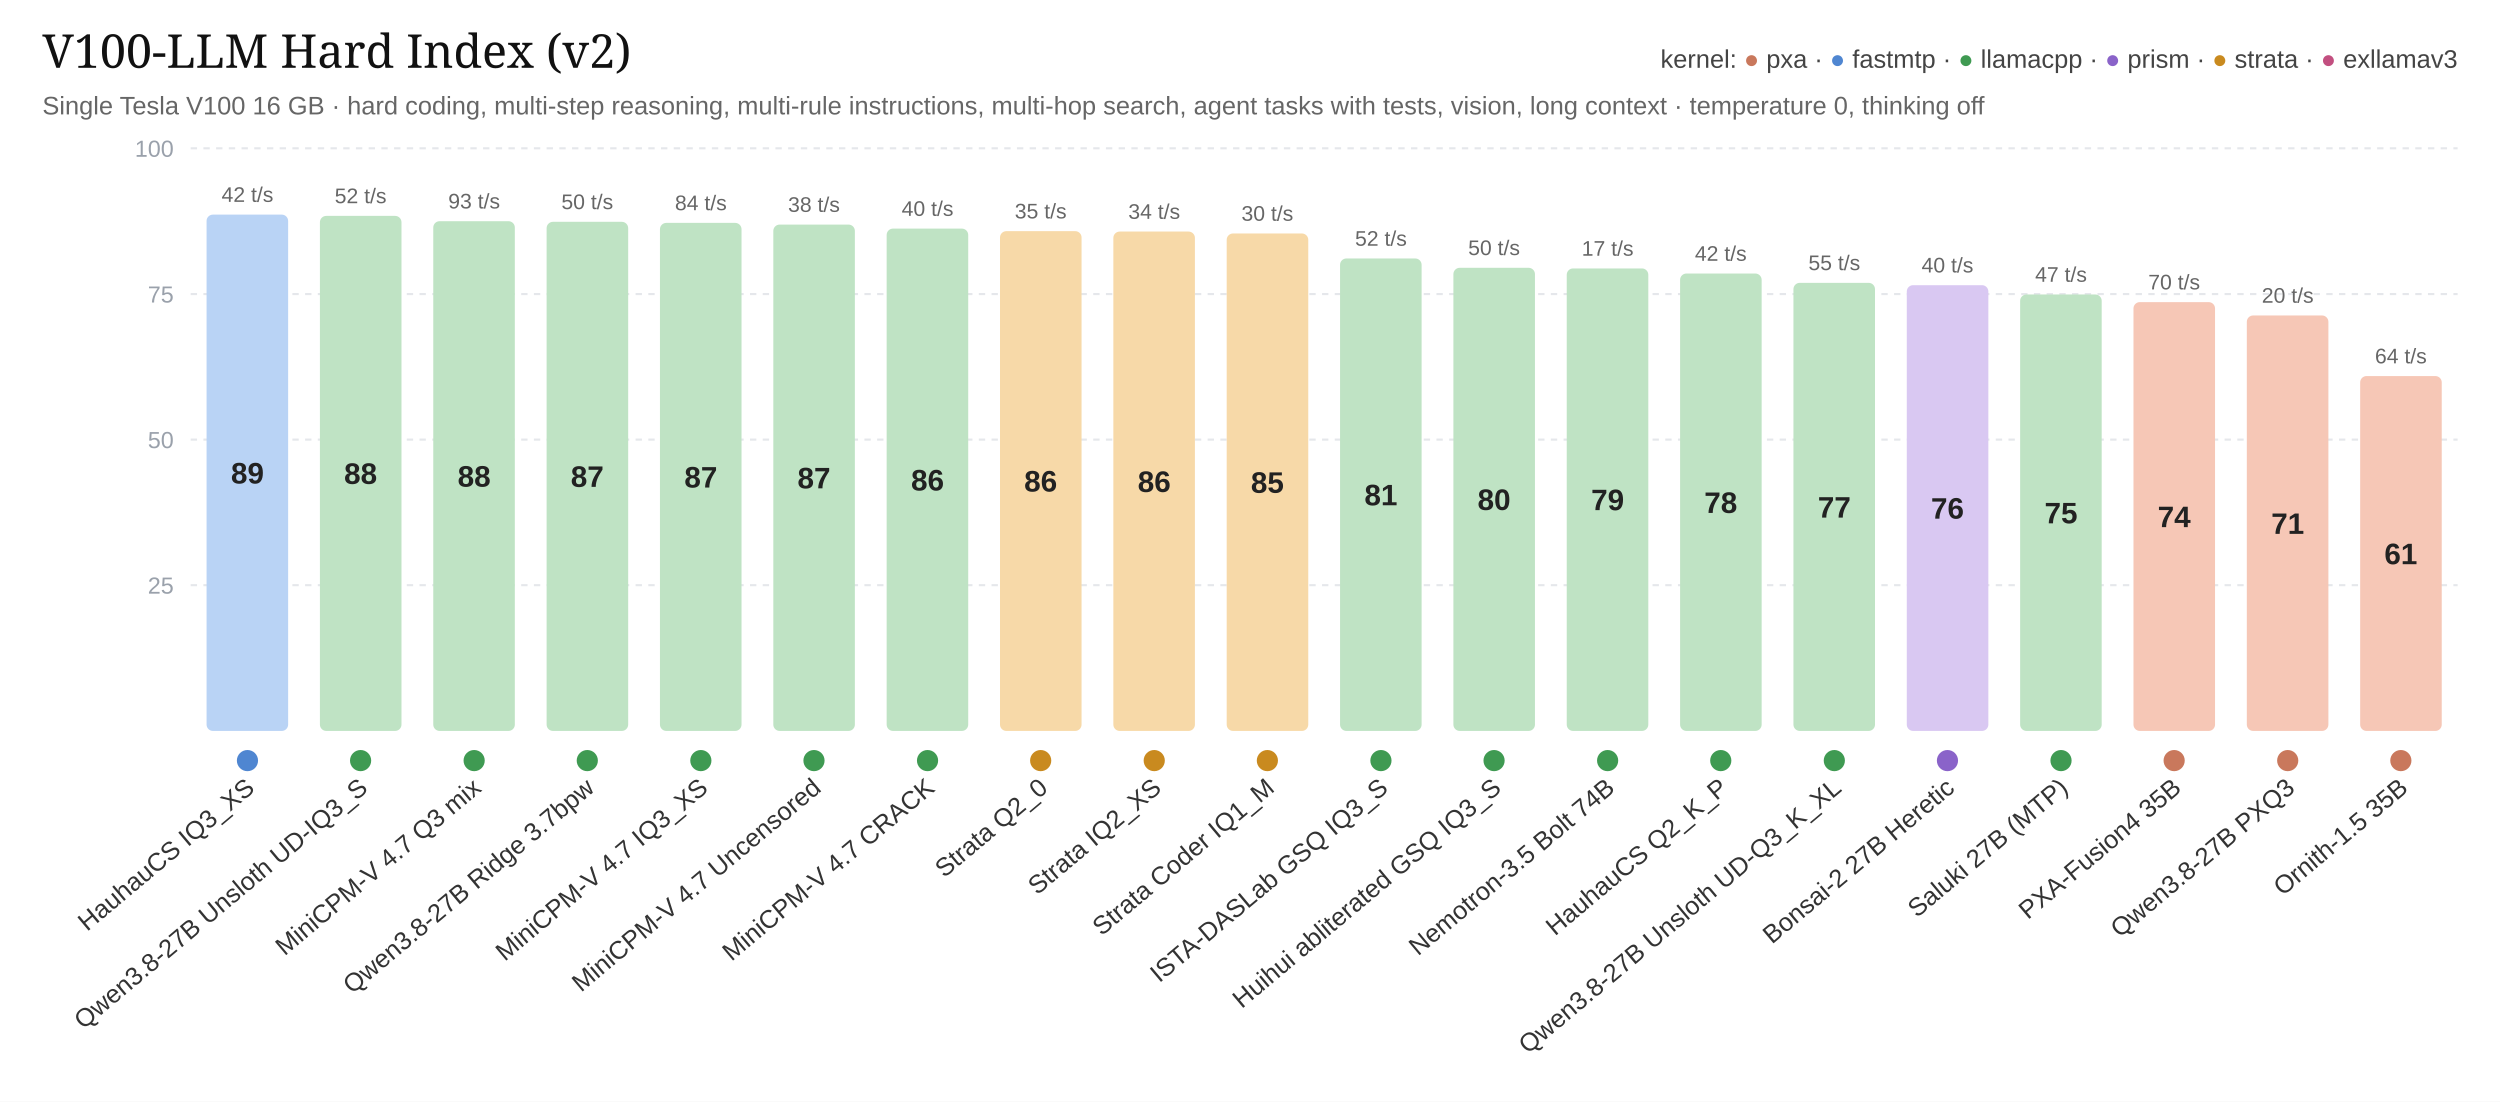
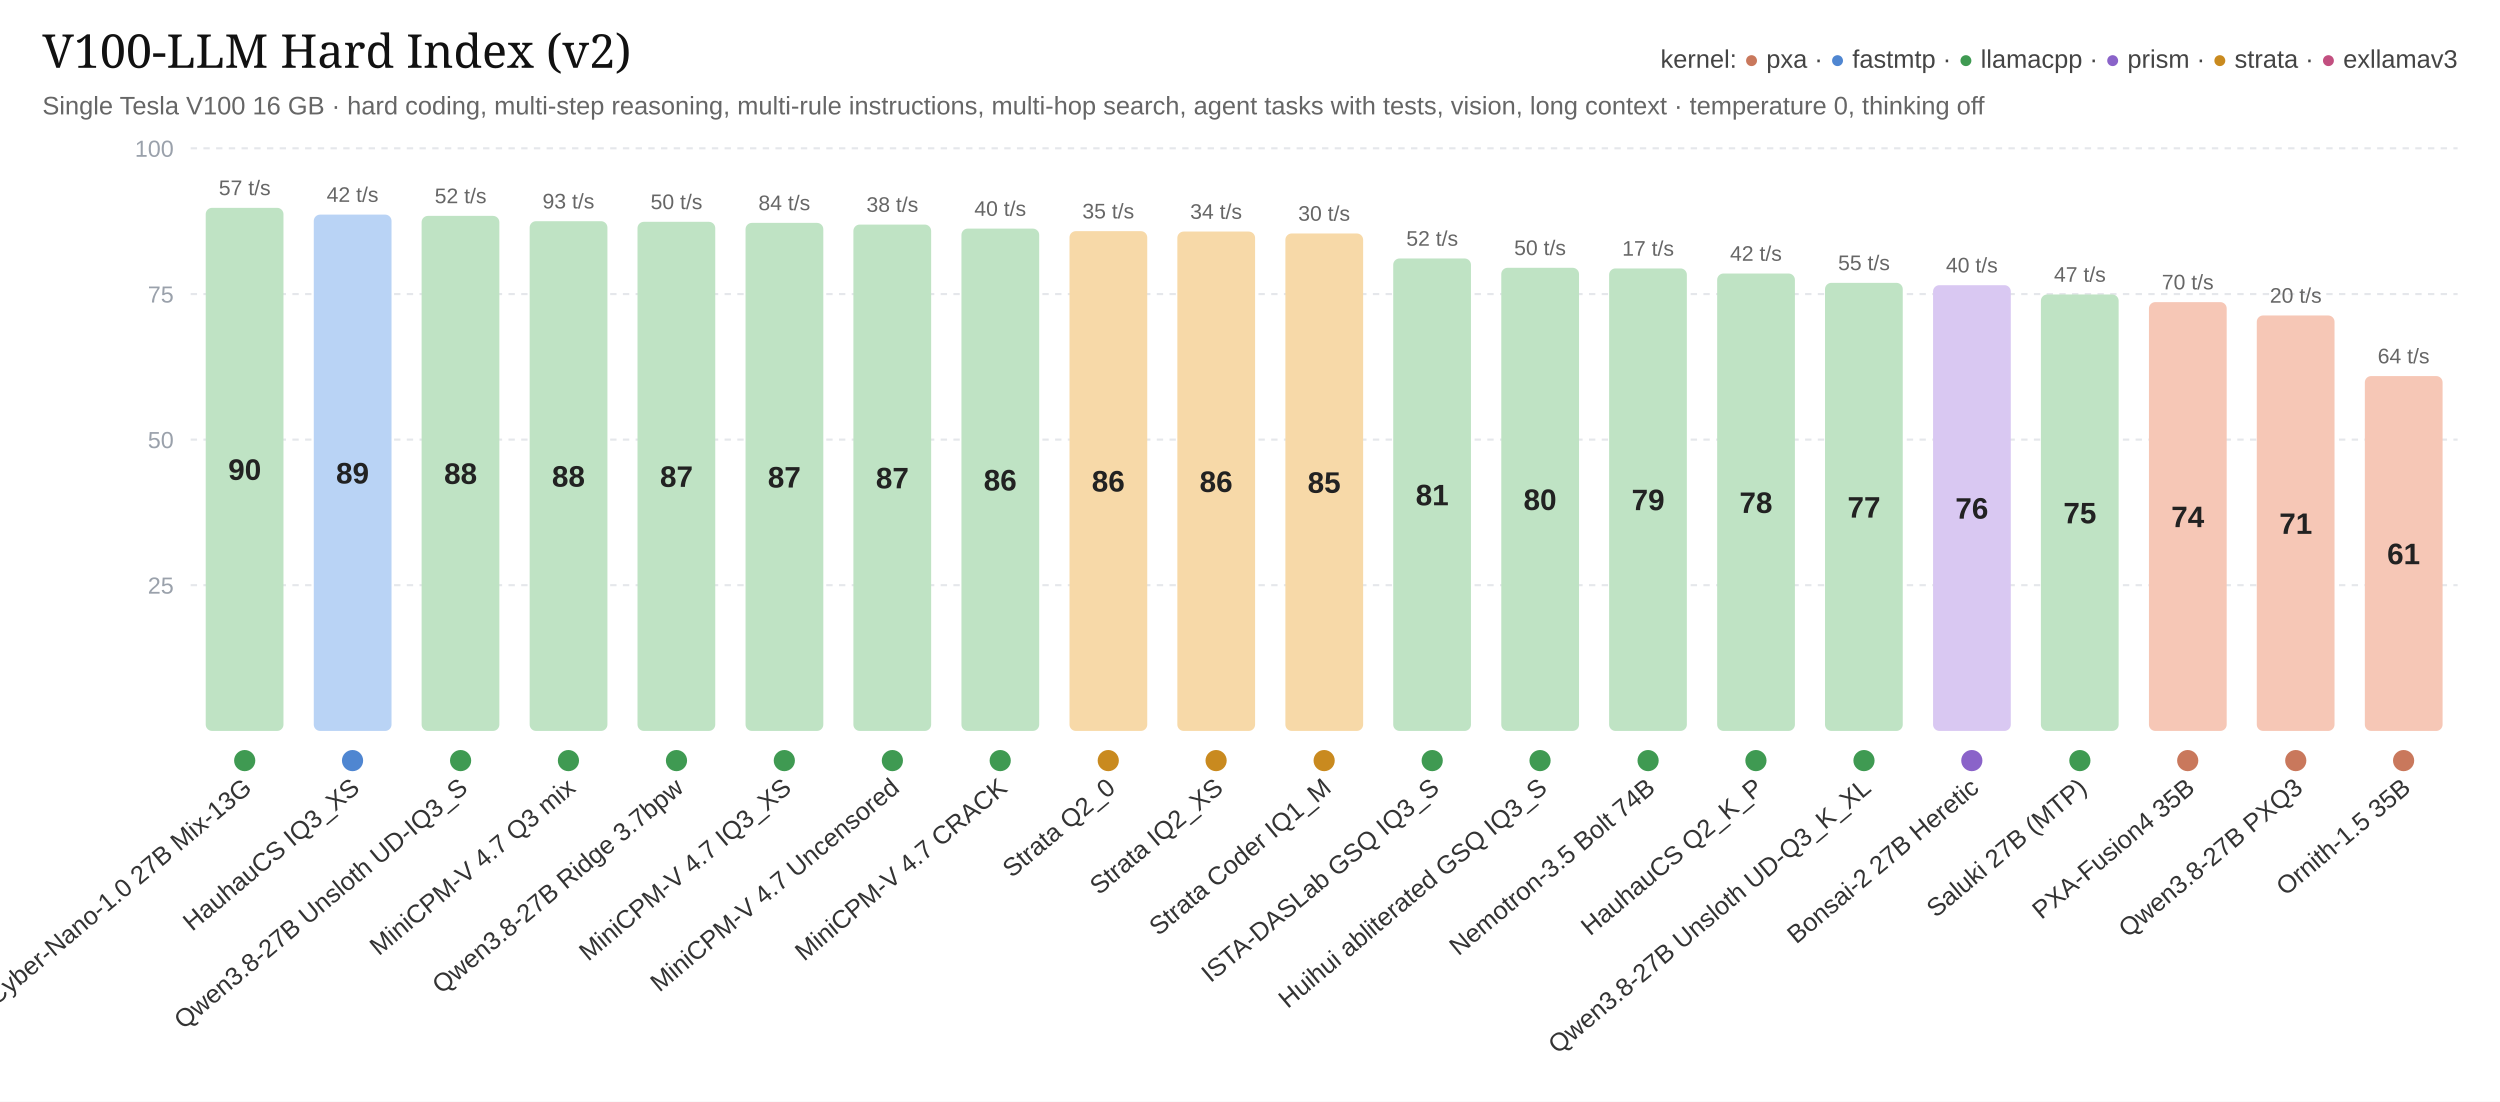
<svg xmlns="http://www.w3.org/2000/svg" viewBox="0 0 1180 520" font-family="Segoe UI, Arial, sans-serif">
  <rect width="1180" height="520" fill="#ffffff" />
  <text x="20" y="32" font-size="22" font-family="Georgia, serif" fill="#111">V100-LLM Hard Index (v2)</text>
  <text x="20" y="54" font-size="12" fill="#666">Single Tesla V100 16 GB · hard coding, multi-step reasoning, multi-rule instructions, multi-hop search, agent tasks with tests, vision, long context · temperature 0, thinking off</text>
  <line x1="90" x2="1160" y1="276.2" y2="276.2" stroke="#e5e7eb" stroke-dasharray="3 3" />
  <text x="82" y="280.2" font-size="11" fill="#9aa1ab" text-anchor="end">25</text>
  <line x1="90" x2="1160" y1="207.5" y2="207.5" stroke="#e5e7eb" stroke-dasharray="3 3" />
  <text x="82" y="211.5" font-size="11" fill="#9aa1ab" text-anchor="end">50</text>
  <line x1="90" x2="1160" y1="138.8" y2="138.8" stroke="#e5e7eb" stroke-dasharray="3 3" />
  <text x="82" y="142.8" font-size="11" fill="#9aa1ab" text-anchor="end">75</text>
  <line x1="90" x2="1160" y1="70.0" y2="70.0" stroke="#e5e7eb" stroke-dasharray="3 3" />
  <text x="82" y="74.0" font-size="11" fill="#9aa1ab" text-anchor="end">100</text>
-   <rect x="97.5" y="101.3" width="38.5" height="243.7" rx="3" fill="#b9d3f5" />
-   <text x="116.8" y="228.2" font-size="14" font-weight="600" fill="#222" text-anchor="middle">89</text>
-   <text x="116.8" y="95.3" font-size="10" fill="#666" text-anchor="middle">42 t/s</text>
-   <circle cx="116.8" cy="359" r="5" fill="#4f86d1" />
-   <text transform="translate(120.8,373) rotate(-40)" font-size="12" fill="#333" text-anchor="end">HauhauCS IQ3_XS</text>
-   <rect x="151.0" y="101.9" width="38.5" height="243.1" rx="3" fill="#bfe3c4" />
-   <text x="170.2" y="228.4" font-size="14" font-weight="600" fill="#222" text-anchor="middle">88</text>
-   <text x="170.2" y="95.9" font-size="10" fill="#666" text-anchor="middle">52 t/s</text>
-   <circle cx="170.2" cy="359" r="5" fill="#3f9a52" />
-   <text transform="translate(174.2,373) rotate(-40)" font-size="12" fill="#333" text-anchor="end">Qwen3.8-27B Unsloth UD-IQ3_S</text>
-   <rect x="204.5" y="104.4" width="38.5" height="240.6" rx="3" fill="#bfe3c4" />
-   <text x="223.8" y="229.7" font-size="14" font-weight="600" fill="#222" text-anchor="middle">88</text>
-   <text x="223.8" y="98.4" font-size="10" fill="#666" text-anchor="middle">93 t/s</text>
-   <circle cx="223.8" cy="359" r="5" fill="#3f9a52" />
-   <text transform="translate(227.8,373) rotate(-40)" font-size="12" fill="#333" text-anchor="end">MiniCPM-V 4.7 Q3 mix</text>
-   <rect x="258.0" y="104.7" width="38.5" height="240.3" rx="3" fill="#bfe3c4" />
-   <text x="277.2" y="229.8" font-size="14" font-weight="600" fill="#222" text-anchor="middle">87</text>
-   <text x="277.2" y="98.7" font-size="10" fill="#666" text-anchor="middle">50 t/s</text>
-   <circle cx="277.2" cy="359" r="5" fill="#3f9a52" />
-   <text transform="translate(281.2,373) rotate(-40)" font-size="12" fill="#333" text-anchor="end">Qwen3.8-27B Ridge 3.7bpw</text>
-   <rect x="311.5" y="105.2" width="38.5" height="239.8" rx="3" fill="#bfe3c4" />
-   <text x="330.8" y="230.1" font-size="14" font-weight="600" fill="#222" text-anchor="middle">87</text>
-   <text x="330.8" y="99.2" font-size="10" fill="#666" text-anchor="middle">84 t/s</text>
-   <circle cx="330.8" cy="359" r="5" fill="#3f9a52" />
-   <text transform="translate(334.8,373) rotate(-40)" font-size="12" fill="#333" text-anchor="end">MiniCPM-V 4.7 IQ3_XS</text>
-   <rect x="365.0" y="106.0" width="38.5" height="239.0" rx="3" fill="#bfe3c4" />
-   <text x="384.2" y="230.5" font-size="14" font-weight="600" fill="#222" text-anchor="middle">87</text>
-   <text x="384.2" y="100.0" font-size="10" fill="#666" text-anchor="middle">38 t/s</text>
-   <circle cx="384.2" cy="359" r="5" fill="#3f9a52" />
-   <text transform="translate(388.2,373) rotate(-40)" font-size="12" fill="#333" text-anchor="end">MiniCPM-V 4.7 Uncensored</text>
-   <rect x="418.5" y="107.9" width="38.5" height="237.1" rx="3" fill="#bfe3c4" />
-   <text x="437.8" y="231.5" font-size="14" font-weight="600" fill="#222" text-anchor="middle">86</text>
-   <text x="437.8" y="101.9" font-size="10" fill="#666" text-anchor="middle">40 t/s</text>
-   <circle cx="437.8" cy="359" r="5" fill="#3f9a52" />
-   <text transform="translate(441.8,373) rotate(-40)" font-size="12" fill="#333" text-anchor="end">MiniCPM-V 4.7 CRACK</text>
-   <rect x="472.0" y="109.1" width="38.5" height="235.9" rx="3" fill="#f7d9a8" />
-   <text x="491.2" y="232.0" font-size="14" font-weight="600" fill="#222" text-anchor="middle">86</text>
-   <text x="491.2" y="103.1" font-size="10" fill="#666" text-anchor="middle">35 t/s</text>
-   <circle cx="491.2" cy="359" r="5" fill="#c98a1f" />
-   <text transform="translate(495.2,373) rotate(-40)" font-size="12" fill="#333" text-anchor="end">Strata Q2_0</text>
-   <rect x="525.5" y="109.3" width="38.5" height="235.7" rx="3" fill="#f7d9a8" />
-   <text x="544.8" y="232.2" font-size="14" font-weight="600" fill="#222" text-anchor="middle">86</text>
-   <text x="544.8" y="103.3" font-size="10" fill="#666" text-anchor="middle">34 t/s</text>
-   <circle cx="544.8" cy="359" r="5" fill="#c98a1f" />
-   <text transform="translate(548.8,373) rotate(-40)" font-size="12" fill="#333" text-anchor="end">Strata IQ2_XS</text>
-   <rect x="579.0" y="110.2" width="38.5" height="234.8" rx="3" fill="#f7d9a8" />
-   <text x="598.2" y="232.6" font-size="14" font-weight="600" fill="#222" text-anchor="middle">85</text>
-   <text x="598.2" y="104.2" font-size="10" fill="#666" text-anchor="middle">30 t/s</text>
-   <circle cx="598.2" cy="359" r="5" fill="#c98a1f" />
-   <text transform="translate(602.2,373) rotate(-40)" font-size="12" fill="#333" text-anchor="end">Strata Coder IQ1_M</text>
-   <rect x="632.5" y="122.0" width="38.5" height="223.0" rx="3" fill="#bfe3c4" />
-   <text x="651.8" y="238.5" font-size="14" font-weight="600" fill="#222" text-anchor="middle">81</text>
-   <text x="651.8" y="116.0" font-size="10" fill="#666" text-anchor="middle">52 t/s</text>
-   <circle cx="651.8" cy="359" r="5" fill="#3f9a52" />
-   <text transform="translate(655.8,373) rotate(-40)" font-size="12" fill="#333" text-anchor="end">ISTA-DASLab GSQ IQ3_S</text>
-   <rect x="686.0" y="126.4" width="38.5" height="218.6" rx="3" fill="#bfe3c4" />
-   <text x="705.2" y="240.7" font-size="14" font-weight="600" fill="#222" text-anchor="middle">80</text>
-   <text x="705.2" y="120.4" font-size="10" fill="#666" text-anchor="middle">50 t/s</text>
-   <circle cx="705.2" cy="359" r="5" fill="#3f9a52" />
-   <text transform="translate(709.2,373) rotate(-40)" font-size="12" fill="#333" text-anchor="end">Huihui abliterated GSQ IQ3_S</text>
-   <rect x="739.5" y="126.7" width="38.5" height="218.3" rx="3" fill="#bfe3c4" />
-   <text x="758.8" y="240.8" font-size="14" font-weight="600" fill="#222" text-anchor="middle">79</text>
-   <text x="758.8" y="120.7" font-size="10" fill="#666" text-anchor="middle">17 t/s</text>
-   <circle cx="758.8" cy="359" r="5" fill="#3f9a52" />
-   <text transform="translate(762.8,373) rotate(-40)" font-size="12" fill="#333" text-anchor="end">Nemotron-3.5 Bolt 74B</text>
-   <rect x="793.0" y="129.1" width="38.5" height="215.9" rx="3" fill="#bfe3c4" />
-   <text x="812.2" y="242.1" font-size="14" font-weight="600" fill="#222" text-anchor="middle">78</text>
-   <text x="812.2" y="123.1" font-size="10" fill="#666" text-anchor="middle">42 t/s</text>
-   <circle cx="812.2" cy="359" r="5" fill="#3f9a52" />
-   <text transform="translate(816.2,373) rotate(-40)" font-size="12" fill="#333" text-anchor="end">HauhauCS Q2_K_P</text>
-   <rect x="846.5" y="133.5" width="38.5" height="211.5" rx="3" fill="#bfe3c4" />
-   <text x="865.8" y="244.3" font-size="14" font-weight="600" fill="#222" text-anchor="middle">77</text>
-   <text x="865.8" y="127.5" font-size="10" fill="#666" text-anchor="middle">55 t/s</text>
-   <circle cx="865.8" cy="359" r="5" fill="#3f9a52" />
-   <text transform="translate(869.8,373) rotate(-40)" font-size="12" fill="#333" text-anchor="end">Qwen3.8-27B Unsloth UD-Q3_K_XL</text>
-   <rect x="900.0" y="134.6" width="38.5" height="210.4" rx="3" fill="#d9c8f2" />
-   <text x="919.2" y="244.8" font-size="14" font-weight="600" fill="#222" text-anchor="middle">76</text>
-   <text x="919.2" y="128.6" font-size="10" fill="#666" text-anchor="middle">40 t/s</text>
-   <circle cx="919.2" cy="359" r="5" fill="#8a63c9" />
-   <text transform="translate(923.2,373) rotate(-40)" font-size="12" fill="#333" text-anchor="end">Bonsai-2 27B Heretic</text>
-   <rect x="953.5" y="139.0" width="38.5" height="206.0" rx="3" fill="#bfe3c4" />
-   <text x="972.8" y="247.0" font-size="14" font-weight="600" fill="#222" text-anchor="middle">75</text>
-   <text x="972.8" y="133.0" font-size="10" fill="#666" text-anchor="middle">47 t/s</text>
-   <circle cx="972.8" cy="359" r="5" fill="#3f9a52" />
-   <text transform="translate(976.8,373) rotate(-40)" font-size="12" fill="#333" text-anchor="end">Saluki 27B (MTP)</text>
-   <rect x="1007.0" y="142.6" width="38.5" height="202.4" rx="3" fill="#f6c7b6" />
-   <text x="1026.2" y="248.8" font-size="14" font-weight="600" fill="#222" text-anchor="middle">74</text>
-   <text x="1026.2" y="136.6" font-size="10" fill="#666" text-anchor="middle">70 t/s</text>
-   <circle cx="1026.2" cy="359" r="5" fill="#c9785c" />
-   <text transform="translate(1030.2,373) rotate(-40)" font-size="12" fill="#333" text-anchor="end">PXA-Fusion4 35B</text>
-   <rect x="1060.5" y="148.9" width="38.5" height="196.1" rx="3" fill="#f6c7b6" />
-   <text x="1079.8" y="252.0" font-size="14" font-weight="600" fill="#222" text-anchor="middle">71</text>
-   <text x="1079.8" y="142.9" font-size="10" fill="#666" text-anchor="middle">20 t/s</text>
-   <circle cx="1079.8" cy="359" r="5" fill="#c9785c" />
-   <text transform="translate(1083.8,373) rotate(-40)" font-size="12" fill="#333" text-anchor="end">Qwen3.8-27B PXQ3</text>
-   <rect x="1114.0" y="177.5" width="38.5" height="167.5" rx="3" fill="#f6c7b6" />
-   <text x="1133.2" y="266.3" font-size="14" font-weight="600" fill="#222" text-anchor="middle">61</text>
-   <text x="1133.2" y="171.5" font-size="10" fill="#666" text-anchor="middle">64 t/s</text>
-   <circle cx="1133.2" cy="359" r="5" fill="#c9785c" />
-   <text transform="translate(1137.2,373) rotate(-40)" font-size="12" fill="#333" text-anchor="end">Ornith-1.5 35B</text>
+   <rect x="97.1" y="98.1" width="36.7" height="246.9" rx="3" fill="#bfe3c4" />
+   <text x="115.5" y="226.5" font-size="14" font-weight="600" fill="#222" text-anchor="middle">90</text>
+   <text x="115.5" y="92.1" font-size="10" fill="#666" text-anchor="middle">57 t/s</text>
+   <circle cx="115.5" cy="359" r="5" fill="#3f9a52" />
+   <text transform="translate(119.5,373) rotate(-40)" font-size="12" fill="#333" text-anchor="end">OrcaCyber-Nano-1.0 27B Mix-13G</text>
+   <rect x="148.1" y="101.3" width="36.7" height="243.7" rx="3" fill="#b9d3f5" />
+   <text x="166.4" y="228.2" font-size="14" font-weight="600" fill="#222" text-anchor="middle">89</text>
+   <text x="166.4" y="95.3" font-size="10" fill="#666" text-anchor="middle">42 t/s</text>
+   <circle cx="166.4" cy="359" r="5" fill="#4f86d1" />
+   <text transform="translate(170.4,373) rotate(-40)" font-size="12" fill="#333" text-anchor="end">HauhauCS IQ3_XS</text>
+   <rect x="199.0" y="101.9" width="36.7" height="243.1" rx="3" fill="#bfe3c4" />
+   <text x="217.4" y="228.4" font-size="14" font-weight="600" fill="#222" text-anchor="middle">88</text>
+   <text x="217.4" y="95.9" font-size="10" fill="#666" text-anchor="middle">52 t/s</text>
+   <circle cx="217.4" cy="359" r="5" fill="#3f9a52" />
+   <text transform="translate(221.4,373) rotate(-40)" font-size="12" fill="#333" text-anchor="end">Qwen3.8-27B Unsloth UD-IQ3_S</text>
+   <rect x="250.0" y="104.4" width="36.7" height="240.6" rx="3" fill="#bfe3c4" />
+   <text x="268.3" y="229.7" font-size="14" font-weight="600" fill="#222" text-anchor="middle">88</text>
+   <text x="268.3" y="98.4" font-size="10" fill="#666" text-anchor="middle">93 t/s</text>
+   <circle cx="268.3" cy="359" r="5" fill="#3f9a52" />
+   <text transform="translate(272.3,373) rotate(-40)" font-size="12" fill="#333" text-anchor="end">MiniCPM-V 4.7 Q3 mix</text>
+   <rect x="300.9" y="104.7" width="36.7" height="240.3" rx="3" fill="#bfe3c4" />
+   <text x="319.3" y="229.8" font-size="14" font-weight="600" fill="#222" text-anchor="middle">87</text>
+   <text x="319.3" y="98.7" font-size="10" fill="#666" text-anchor="middle">50 t/s</text>
+   <circle cx="319.3" cy="359" r="5" fill="#3f9a52" />
+   <text transform="translate(323.3,373) rotate(-40)" font-size="12" fill="#333" text-anchor="end">Qwen3.8-27B Ridge 3.7bpw</text>
+   <rect x="351.9" y="105.2" width="36.7" height="239.8" rx="3" fill="#bfe3c4" />
+   <text x="370.2" y="230.1" font-size="14" font-weight="600" fill="#222" text-anchor="middle">87</text>
+   <text x="370.2" y="99.2" font-size="10" fill="#666" text-anchor="middle">84 t/s</text>
+   <circle cx="370.2" cy="359" r="5" fill="#3f9a52" />
+   <text transform="translate(374.2,373) rotate(-40)" font-size="12" fill="#333" text-anchor="end">MiniCPM-V 4.7 IQ3_XS</text>
+   <rect x="402.8" y="106.0" width="36.7" height="239.0" rx="3" fill="#bfe3c4" />
+   <text x="421.2" y="230.5" font-size="14" font-weight="600" fill="#222" text-anchor="middle">87</text>
+   <text x="421.2" y="100.0" font-size="10" fill="#666" text-anchor="middle">38 t/s</text>
+   <circle cx="421.2" cy="359" r="5" fill="#3f9a52" />
+   <text transform="translate(425.2,373) rotate(-40)" font-size="12" fill="#333" text-anchor="end">MiniCPM-V 4.7 Uncensored</text>
+   <rect x="453.8" y="107.9" width="36.7" height="237.1" rx="3" fill="#bfe3c4" />
+   <text x="472.1" y="231.5" font-size="14" font-weight="600" fill="#222" text-anchor="middle">86</text>
+   <text x="472.1" y="101.9" font-size="10" fill="#666" text-anchor="middle">40 t/s</text>
+   <circle cx="472.1" cy="359" r="5" fill="#3f9a52" />
+   <text transform="translate(476.1,373) rotate(-40)" font-size="12" fill="#333" text-anchor="end">MiniCPM-V 4.7 CRACK</text>
+   <rect x="504.8" y="109.1" width="36.7" height="235.9" rx="3" fill="#f7d9a8" />
+   <text x="523.1" y="232.0" font-size="14" font-weight="600" fill="#222" text-anchor="middle">86</text>
+   <text x="523.1" y="103.1" font-size="10" fill="#666" text-anchor="middle">35 t/s</text>
+   <circle cx="523.1" cy="359" r="5" fill="#c98a1f" />
+   <text transform="translate(527.1,373) rotate(-40)" font-size="12" fill="#333" text-anchor="end">Strata Q2_0</text>
+   <rect x="555.7" y="109.3" width="36.7" height="235.7" rx="3" fill="#f7d9a8" />
+   <text x="574.0" y="232.2" font-size="14" font-weight="600" fill="#222" text-anchor="middle">86</text>
+   <text x="574.0" y="103.3" font-size="10" fill="#666" text-anchor="middle">34 t/s</text>
+   <circle cx="574.0" cy="359" r="5" fill="#c98a1f" />
+   <text transform="translate(578.0,373) rotate(-40)" font-size="12" fill="#333" text-anchor="end">Strata IQ2_XS</text>
+   <rect x="606.7" y="110.2" width="36.7" height="234.8" rx="3" fill="#f7d9a8" />
+   <text x="625.0" y="232.6" font-size="14" font-weight="600" fill="#222" text-anchor="middle">85</text>
+   <text x="625.0" y="104.2" font-size="10" fill="#666" text-anchor="middle">30 t/s</text>
+   <circle cx="625.0" cy="359" r="5" fill="#c98a1f" />
+   <text transform="translate(629.0,373) rotate(-40)" font-size="12" fill="#333" text-anchor="end">Strata Coder IQ1_M</text>
+   <rect x="657.6" y="122.0" width="36.7" height="223.0" rx="3" fill="#bfe3c4" />
+   <text x="676.0" y="238.5" font-size="14" font-weight="600" fill="#222" text-anchor="middle">81</text>
+   <text x="676.0" y="116.0" font-size="10" fill="#666" text-anchor="middle">52 t/s</text>
+   <circle cx="676.0" cy="359" r="5" fill="#3f9a52" />
+   <text transform="translate(680.0,373) rotate(-40)" font-size="12" fill="#333" text-anchor="end">ISTA-DASLab GSQ IQ3_S</text>
+   <rect x="708.6" y="126.4" width="36.7" height="218.6" rx="3" fill="#bfe3c4" />
+   <text x="726.9" y="240.7" font-size="14" font-weight="600" fill="#222" text-anchor="middle">80</text>
+   <text x="726.9" y="120.4" font-size="10" fill="#666" text-anchor="middle">50 t/s</text>
+   <circle cx="726.9" cy="359" r="5" fill="#3f9a52" />
+   <text transform="translate(730.9,373) rotate(-40)" font-size="12" fill="#333" text-anchor="end">Huihui abliterated GSQ IQ3_S</text>
+   <rect x="759.5" y="126.7" width="36.7" height="218.3" rx="3" fill="#bfe3c4" />
+   <text x="777.9" y="240.8" font-size="14" font-weight="600" fill="#222" text-anchor="middle">79</text>
+   <text x="777.9" y="120.7" font-size="10" fill="#666" text-anchor="middle">17 t/s</text>
+   <circle cx="777.9" cy="359" r="5" fill="#3f9a52" />
+   <text transform="translate(781.9,373) rotate(-40)" font-size="12" fill="#333" text-anchor="end">Nemotron-3.5 Bolt 74B</text>
+   <rect x="810.5" y="129.1" width="36.7" height="215.9" rx="3" fill="#bfe3c4" />
+   <text x="828.8" y="242.1" font-size="14" font-weight="600" fill="#222" text-anchor="middle">78</text>
+   <text x="828.8" y="123.1" font-size="10" fill="#666" text-anchor="middle">42 t/s</text>
+   <circle cx="828.8" cy="359" r="5" fill="#3f9a52" />
+   <text transform="translate(832.8,373) rotate(-40)" font-size="12" fill="#333" text-anchor="end">HauhauCS Q2_K_P</text>
+   <rect x="861.4" y="133.5" width="36.7" height="211.5" rx="3" fill="#bfe3c4" />
+   <text x="879.8" y="244.3" font-size="14" font-weight="600" fill="#222" text-anchor="middle">77</text>
+   <text x="879.8" y="127.5" font-size="10" fill="#666" text-anchor="middle">55 t/s</text>
+   <circle cx="879.8" cy="359" r="5" fill="#3f9a52" />
+   <text transform="translate(883.8,373) rotate(-40)" font-size="12" fill="#333" text-anchor="end">Qwen3.8-27B Unsloth UD-Q3_K_XL</text>
+   <rect x="912.4" y="134.6" width="36.7" height="210.4" rx="3" fill="#d9c8f2" />
+   <text x="930.7" y="244.8" font-size="14" font-weight="600" fill="#222" text-anchor="middle">76</text>
+   <text x="930.7" y="128.6" font-size="10" fill="#666" text-anchor="middle">40 t/s</text>
+   <circle cx="930.7" cy="359" r="5" fill="#8a63c9" />
+   <text transform="translate(934.7,373) rotate(-40)" font-size="12" fill="#333" text-anchor="end">Bonsai-2 27B Heretic</text>
+   <rect x="963.3" y="139.0" width="36.7" height="206.0" rx="3" fill="#bfe3c4" />
+   <text x="981.7" y="247.0" font-size="14" font-weight="600" fill="#222" text-anchor="middle">75</text>
+   <text x="981.7" y="133.0" font-size="10" fill="#666" text-anchor="middle">47 t/s</text>
+   <circle cx="981.7" cy="359" r="5" fill="#3f9a52" />
+   <text transform="translate(985.7,373) rotate(-40)" font-size="12" fill="#333" text-anchor="end">Saluki 27B (MTP)</text>
+   <rect x="1014.3" y="142.6" width="36.7" height="202.4" rx="3" fill="#f6c7b6" />
+   <text x="1032.6" y="248.8" font-size="14" font-weight="600" fill="#222" text-anchor="middle">74</text>
+   <text x="1032.6" y="136.6" font-size="10" fill="#666" text-anchor="middle">70 t/s</text>
+   <circle cx="1032.6" cy="359" r="5" fill="#c9785c" />
+   <text transform="translate(1036.6,373) rotate(-40)" font-size="12" fill="#333" text-anchor="end">PXA-Fusion4 35B</text>
+   <rect x="1065.2" y="148.9" width="36.7" height="196.1" rx="3" fill="#f6c7b6" />
+   <text x="1083.6" y="252.0" font-size="14" font-weight="600" fill="#222" text-anchor="middle">71</text>
+   <text x="1083.6" y="142.9" font-size="10" fill="#666" text-anchor="middle">20 t/s</text>
+   <circle cx="1083.6" cy="359" r="5" fill="#c9785c" />
+   <text transform="translate(1087.6,373) rotate(-40)" font-size="12" fill="#333" text-anchor="end">Qwen3.8-27B PXQ3</text>
+   <rect x="1116.2" y="177.5" width="36.7" height="167.5" rx="3" fill="#f6c7b6" />
+   <text x="1134.5" y="266.3" font-size="14" font-weight="600" fill="#222" text-anchor="middle">61</text>
+   <text x="1134.5" y="171.5" font-size="10" fill="#666" text-anchor="middle">64 t/s</text>
+   <circle cx="1134.5" cy="359" r="5" fill="#c9785c" />
+   <text transform="translate(1138.5,373) rotate(-40)" font-size="12" fill="#333" text-anchor="end">Ornith-1.5 35B</text>
  <circle cx="1065" cy="42" r="0" />
  <circle cx="1065" cy="42" r="0" />
  <circle cx="1065" cy="42" r="0" />
  <circle cx="1065" cy="42" r="0" />
  <circle cx="1065" cy="42" r="0" />
  <circle cx="1065" cy="42" r="0" />
  <text x="1160" y="32" font-size="12" fill="#444" text-anchor="end">kernel: <tspan fill="#c9785c">●</tspan> pxa · <tspan fill="#4f86d1">●</tspan> fastmtp · <tspan fill="#3f9a52">●</tspan> llamacpp · <tspan fill="#8a63c9">●</tspan> prism · <tspan fill="#c98a1f">●</tspan> strata · <tspan fill="#c24f80">●</tspan> exllamav3</text>
</svg>
